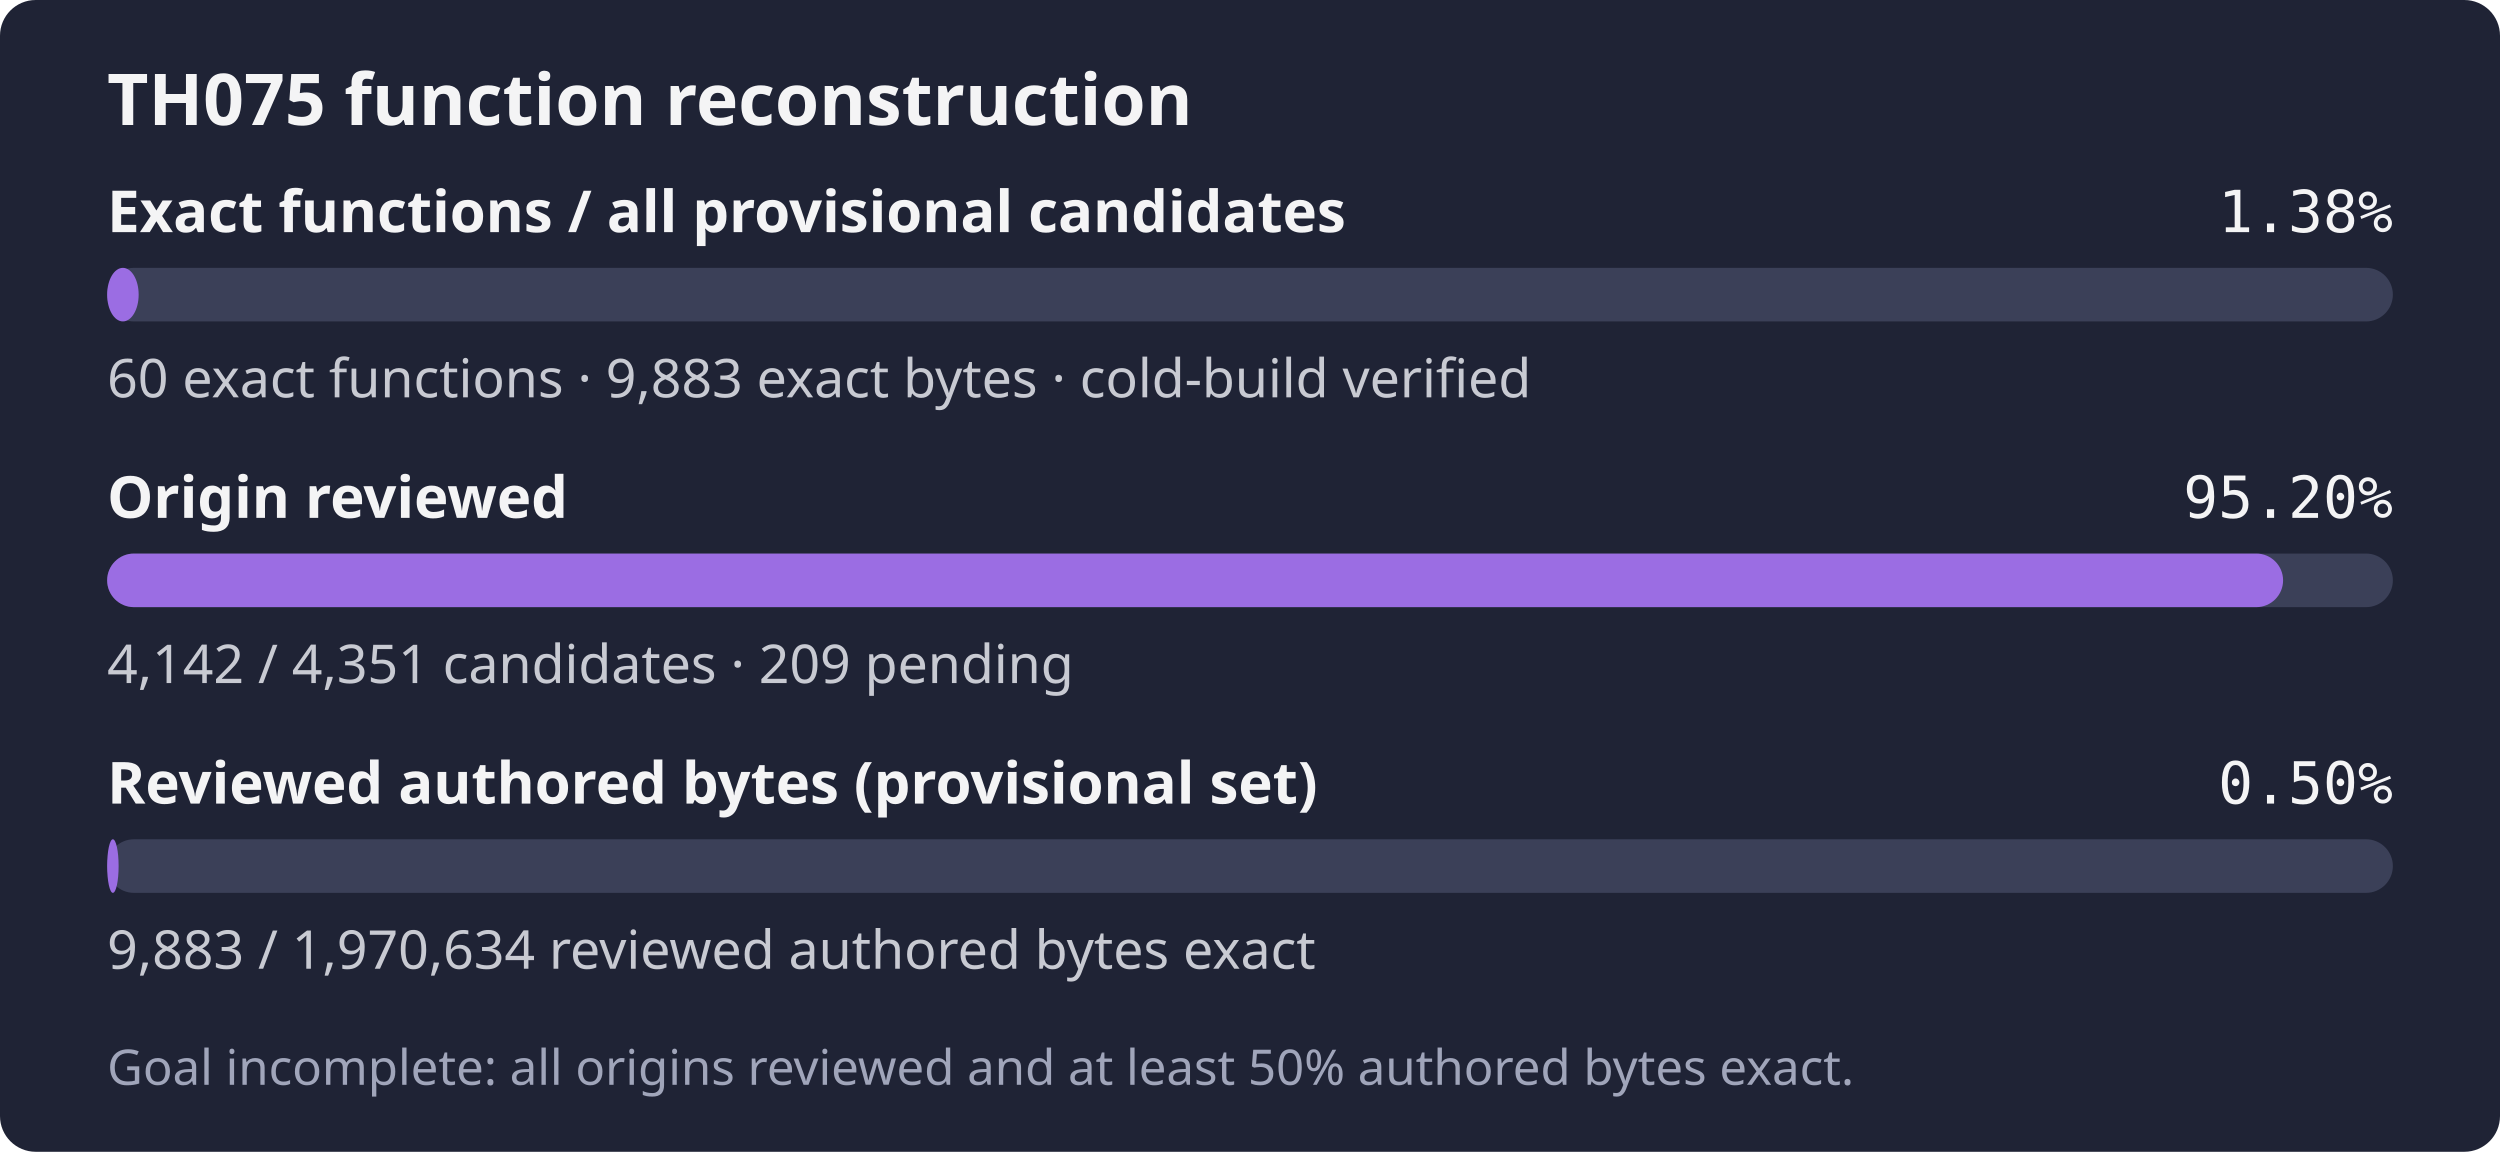
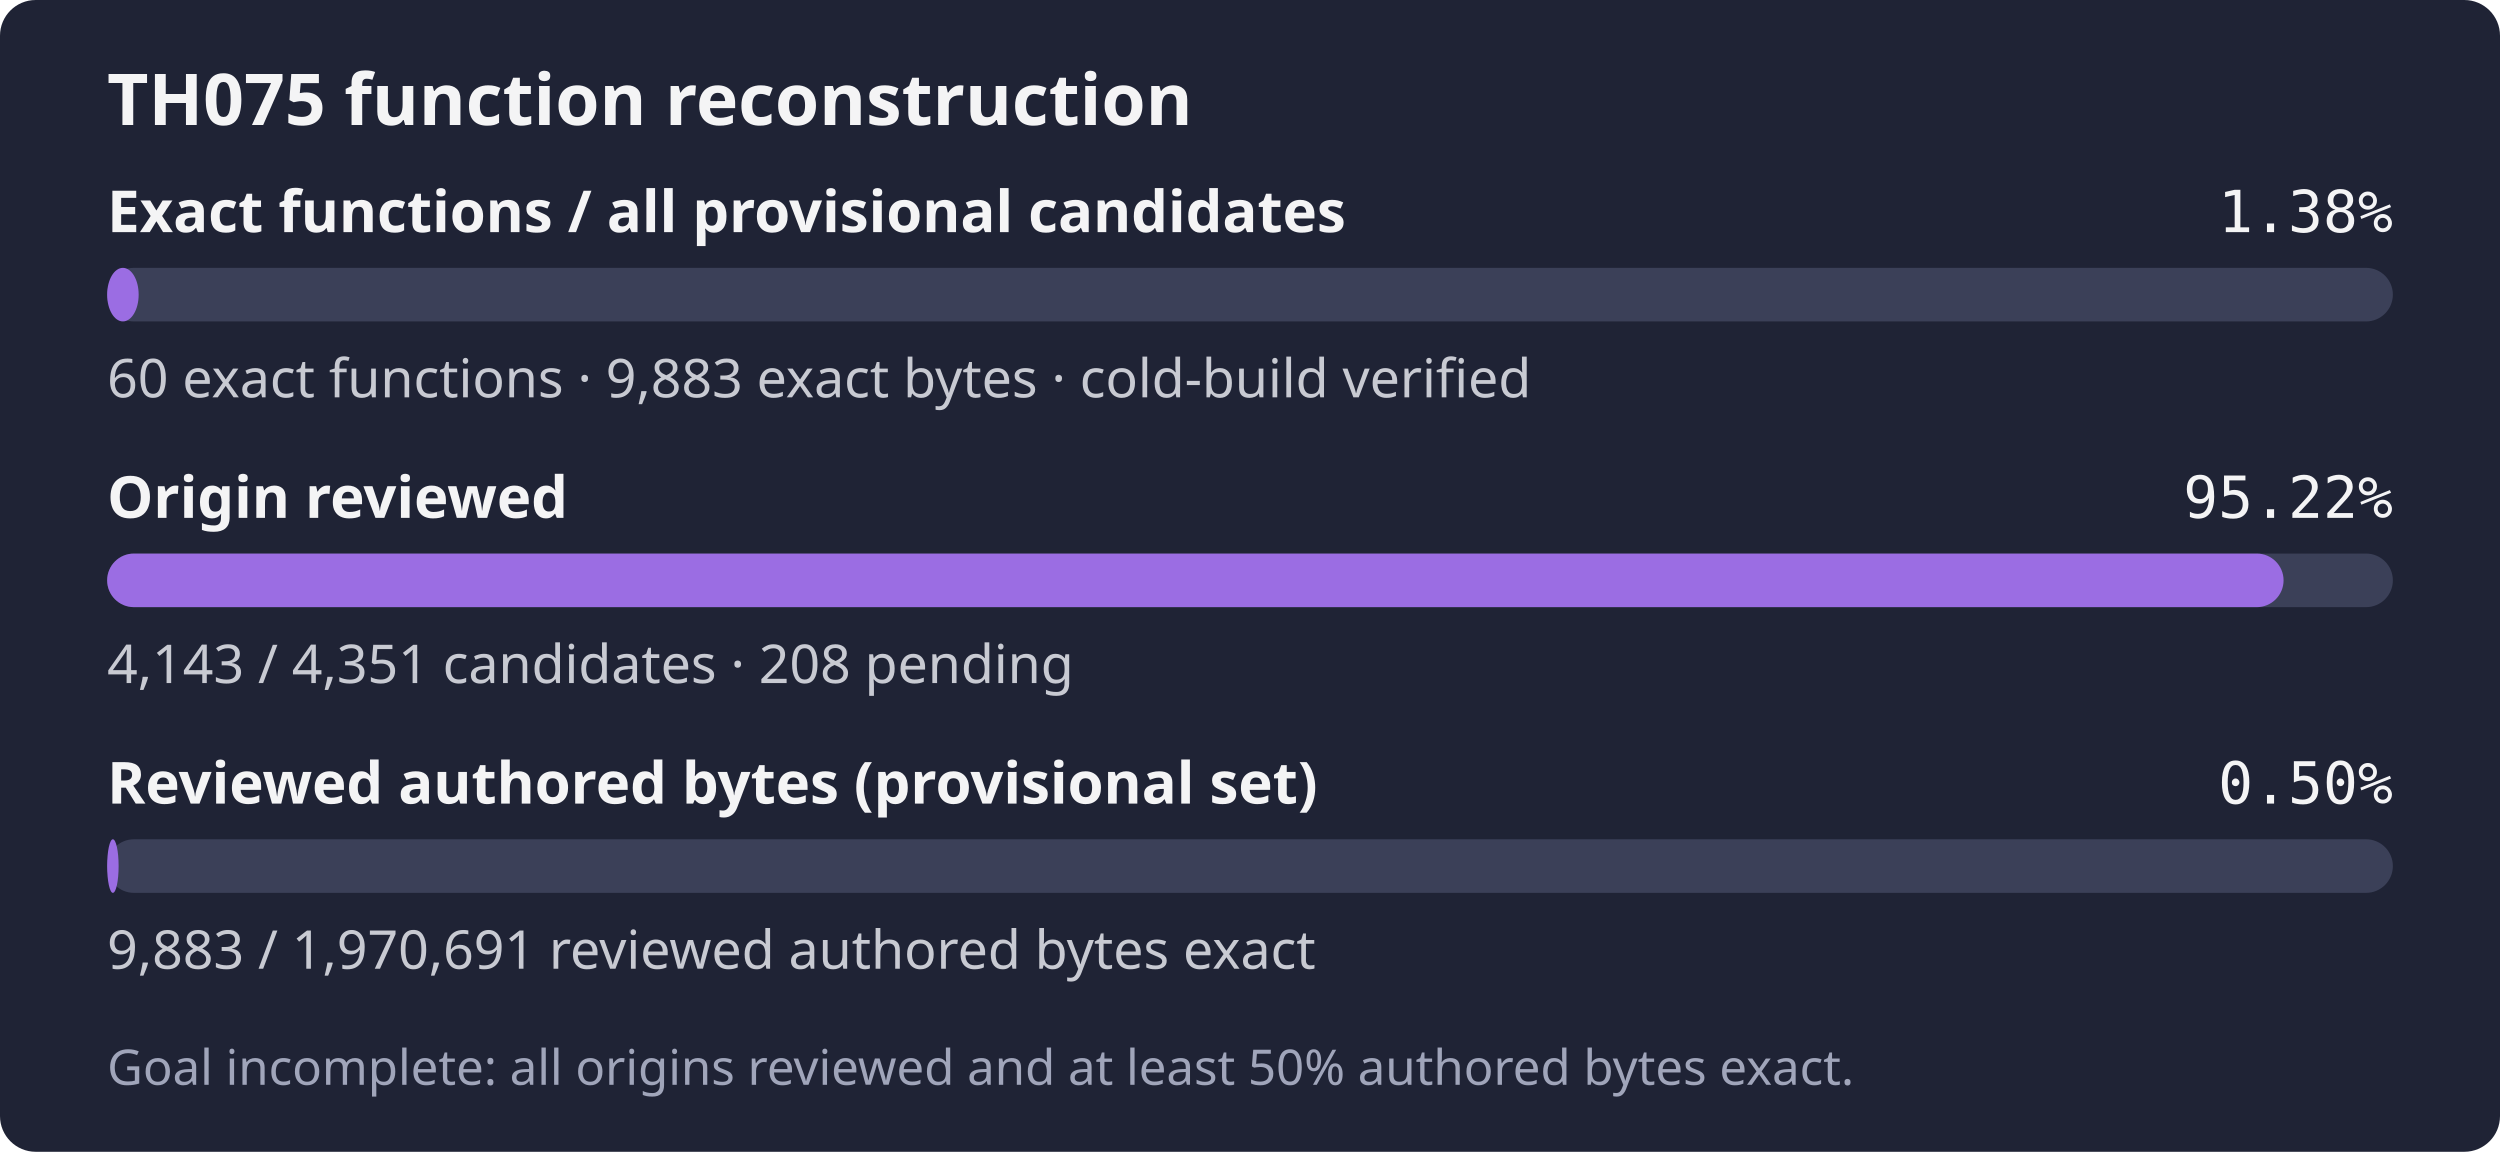
- <svg xmlns="http://www.w3.org/2000/svg" width="560" height="258" role="img" aria-label="TH075: 60 exact functions, 9,883 exact bytes; 4,142 of 4,351 candidates reviewed; Goal incomplete: all origins reviewed and at least 50% authored bytes exact.">
+ <svg xmlns="http://www.w3.org/2000/svg" width="560" height="258" role="img" aria-label="TH075: 60 exact functions, 9,883 exact bytes; 4,143 of 4,351 candidates reviewed; Goal incomplete: all origins reviewed and at least 50% authored bytes exact.">
  <rect width="560" height="258" rx="8" fill="#1f2335" />
  <text x="24" y="28" fill="#f4f4f5" font-family="sans-serif" font-size="16" font-weight="600">TH075 function reconstruction</text>
  <text x="24" y="52" fill="#f4f4f5" font-family="sans-serif" font-size="13" font-weight="600">Exact functions / all provisional candidates</text>
  <text x="536" y="52" fill="#f4f4f5" text-anchor="end" font-family="monospace" font-size="13">1.38%</text>
  <rect x="24" y="60" width="512" height="12" rx="6" fill="#3b4058" />
  <rect x="24" y="60" width="7.06" height="12" rx="6" fill="#9b6de3" />
  <text x="24" y="89" fill="#c8cad2" font-family="sans-serif" font-size="12">60 exact functions · 9,883 exact bytes · cold-build verified</text>
  <text x="24" y="116" fill="#f4f4f5" font-family="sans-serif" font-size="13" font-weight="600">Origin reviewed</text>
-   <text x="536" y="116" fill="#f4f4f5" text-anchor="end" font-family="monospace" font-size="13">95.20%</text>
+   <text x="536" y="116" fill="#f4f4f5" text-anchor="end" font-family="monospace" font-size="13">95.22%</text>
  <rect x="24" y="124" width="512" height="12" rx="6" fill="#3b4058" />
-   <rect x="24" y="124" width="487.41" height="12" rx="6" fill="#9b6de3" />
-   <text x="24" y="153" fill="#c8cad2" font-family="sans-serif" font-size="12">4,142 / 4,351 candidates · 209 pending</text>
+   <rect x="24" y="124" width="487.52" height="12" rx="6" fill="#9b6de3" />
+   <text x="24" y="153" fill="#c8cad2" font-family="sans-serif" font-size="12">4,143 / 4,351 candidates · 208 pending</text>
  <text x="24" y="180" fill="#f4f4f5" font-family="sans-serif" font-size="13" font-weight="600">Reviewed authored bytes (provisional set)</text>
  <text x="536" y="180" fill="#f4f4f5" text-anchor="end" font-family="monospace" font-size="13">0.50%</text>
  <rect x="24" y="188" width="512" height="12" rx="6" fill="#3b4058" />
  <rect x="24" y="188" width="2.57" height="12" rx="6" fill="#9b6de3" />
-   <text x="24" y="217" fill="#c8cad2" font-family="sans-serif" font-size="12">9,883 / 1,970,634 reviewed authored bytes exact</text>
+   <text x="24" y="217" fill="#c8cad2" font-family="sans-serif" font-size="12">9,883 / 1,970,691 reviewed authored bytes exact</text>
  <text x="24" y="243" fill="#a0a5ba" font-family="sans-serif" font-size="11">Goal incomplete: all origins reviewed and at least 50% authored bytes exact.</text>
</svg>
